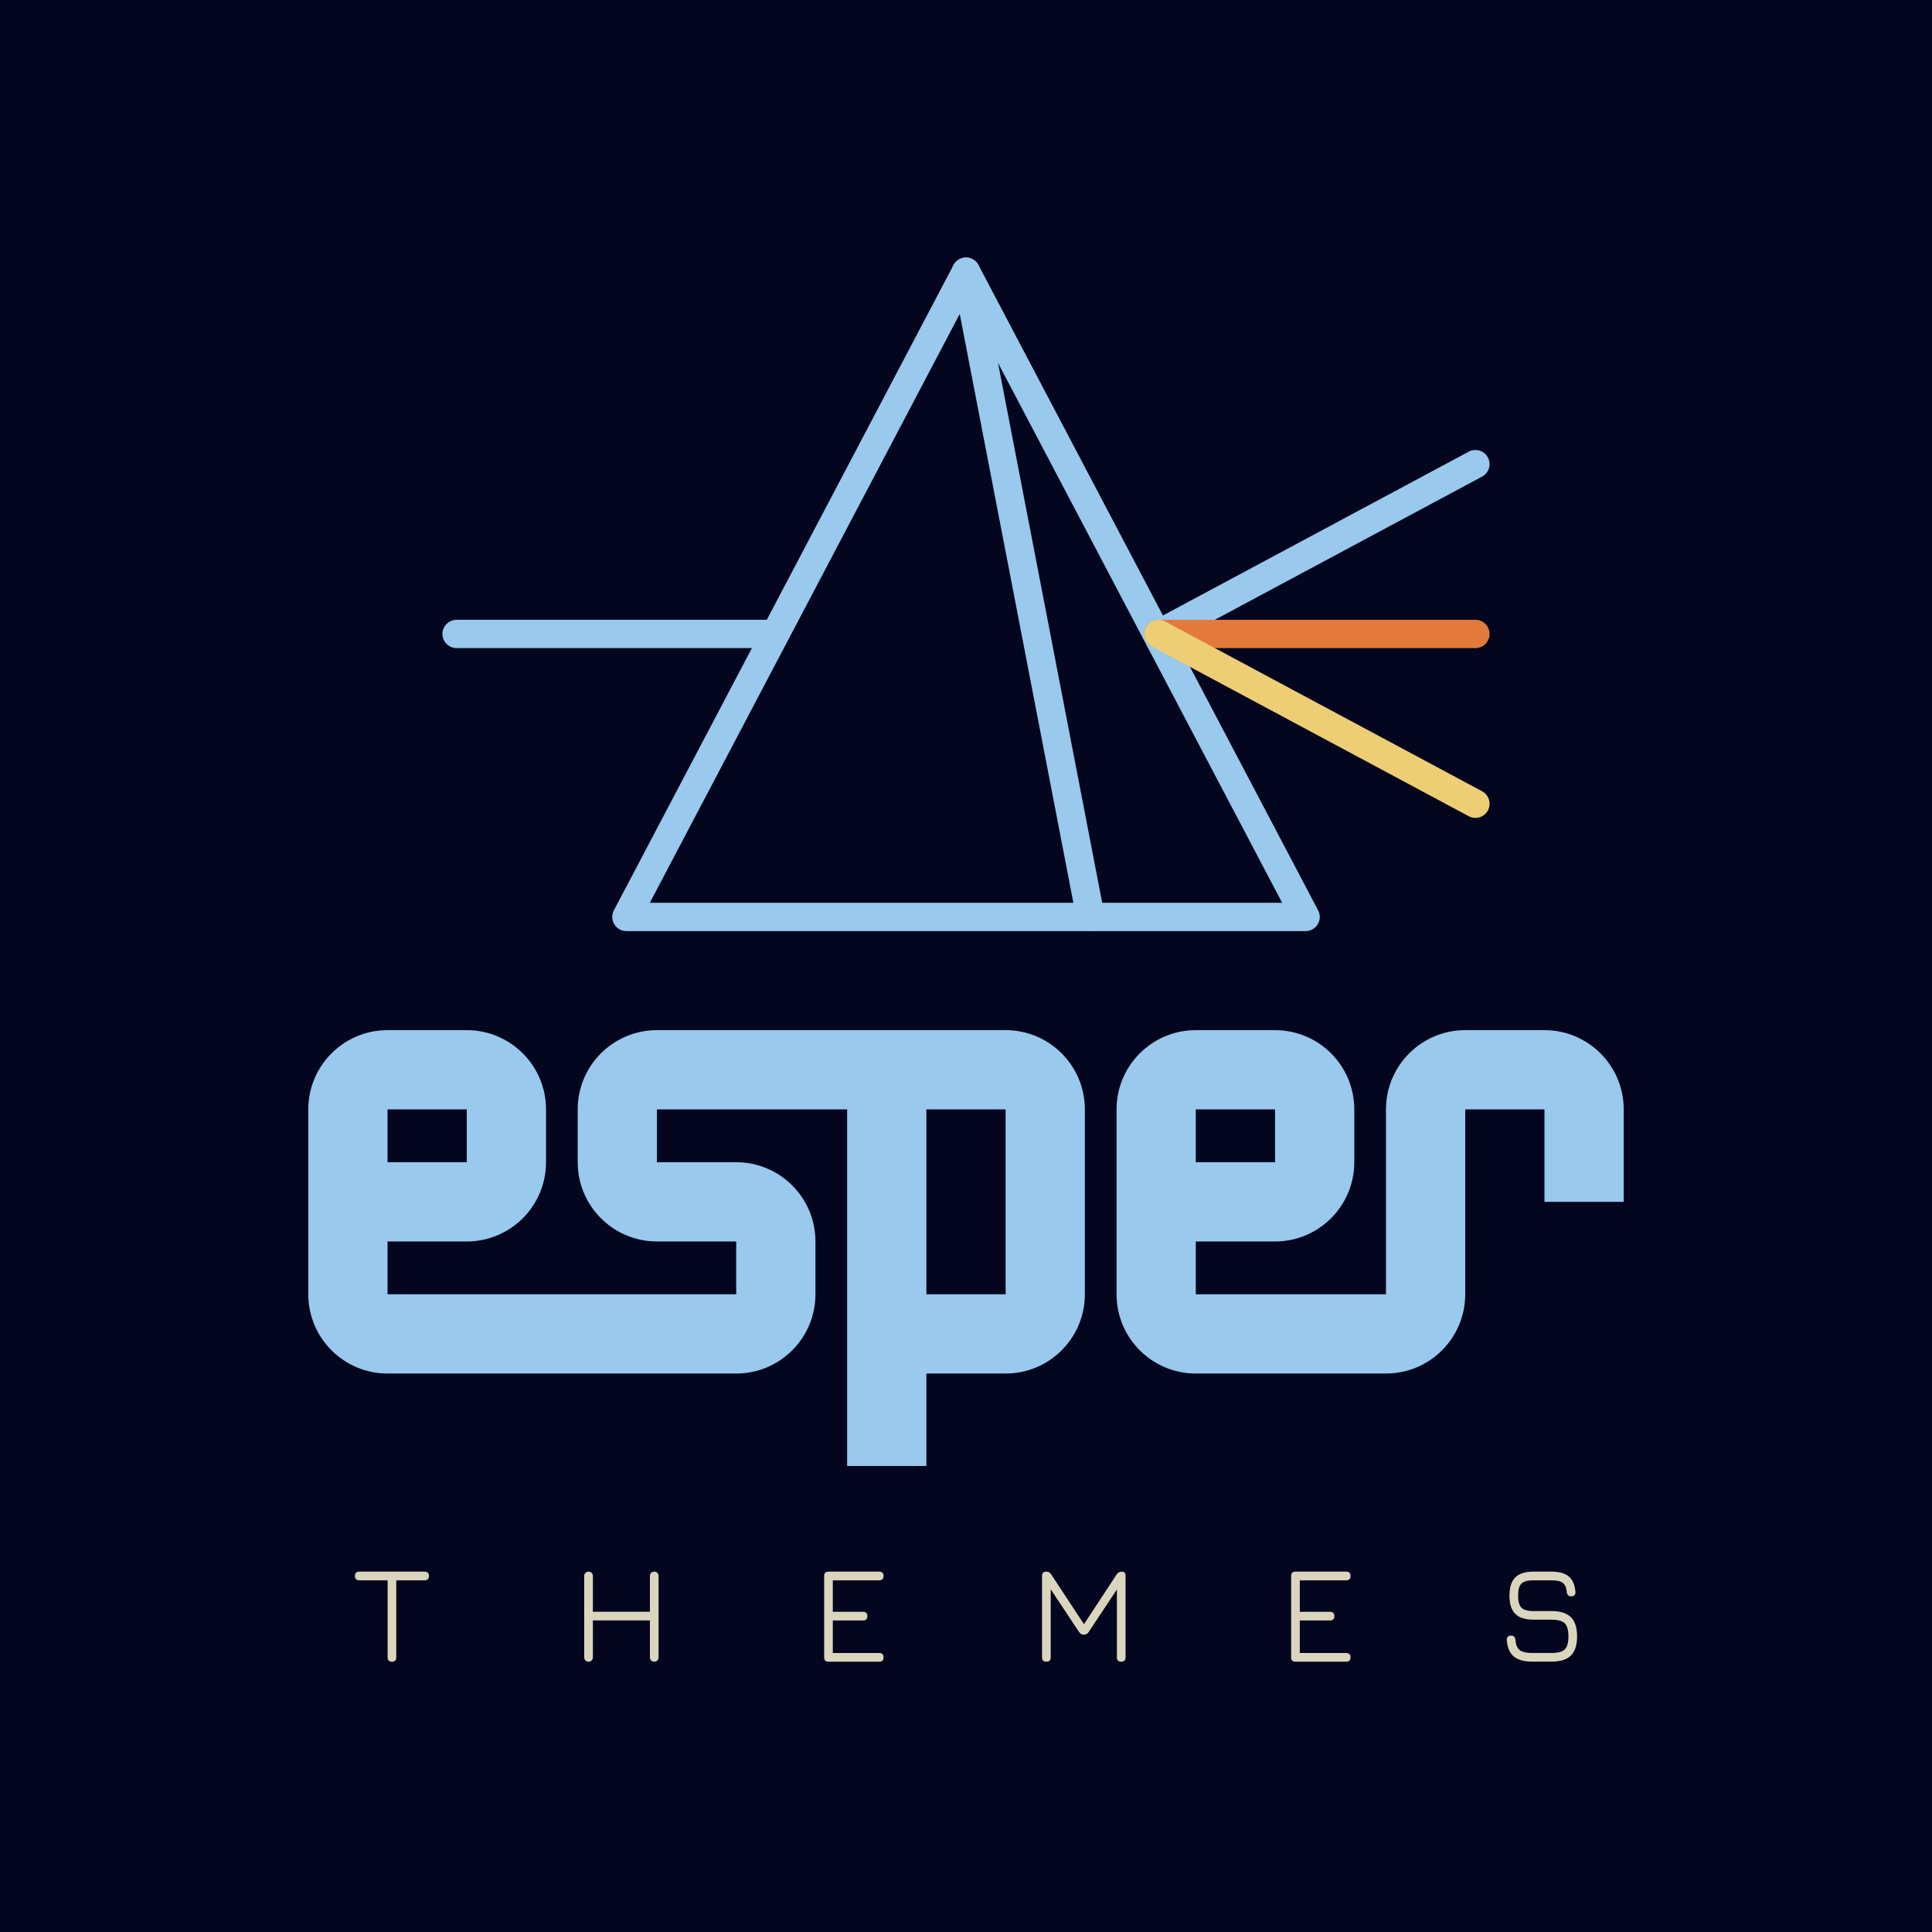
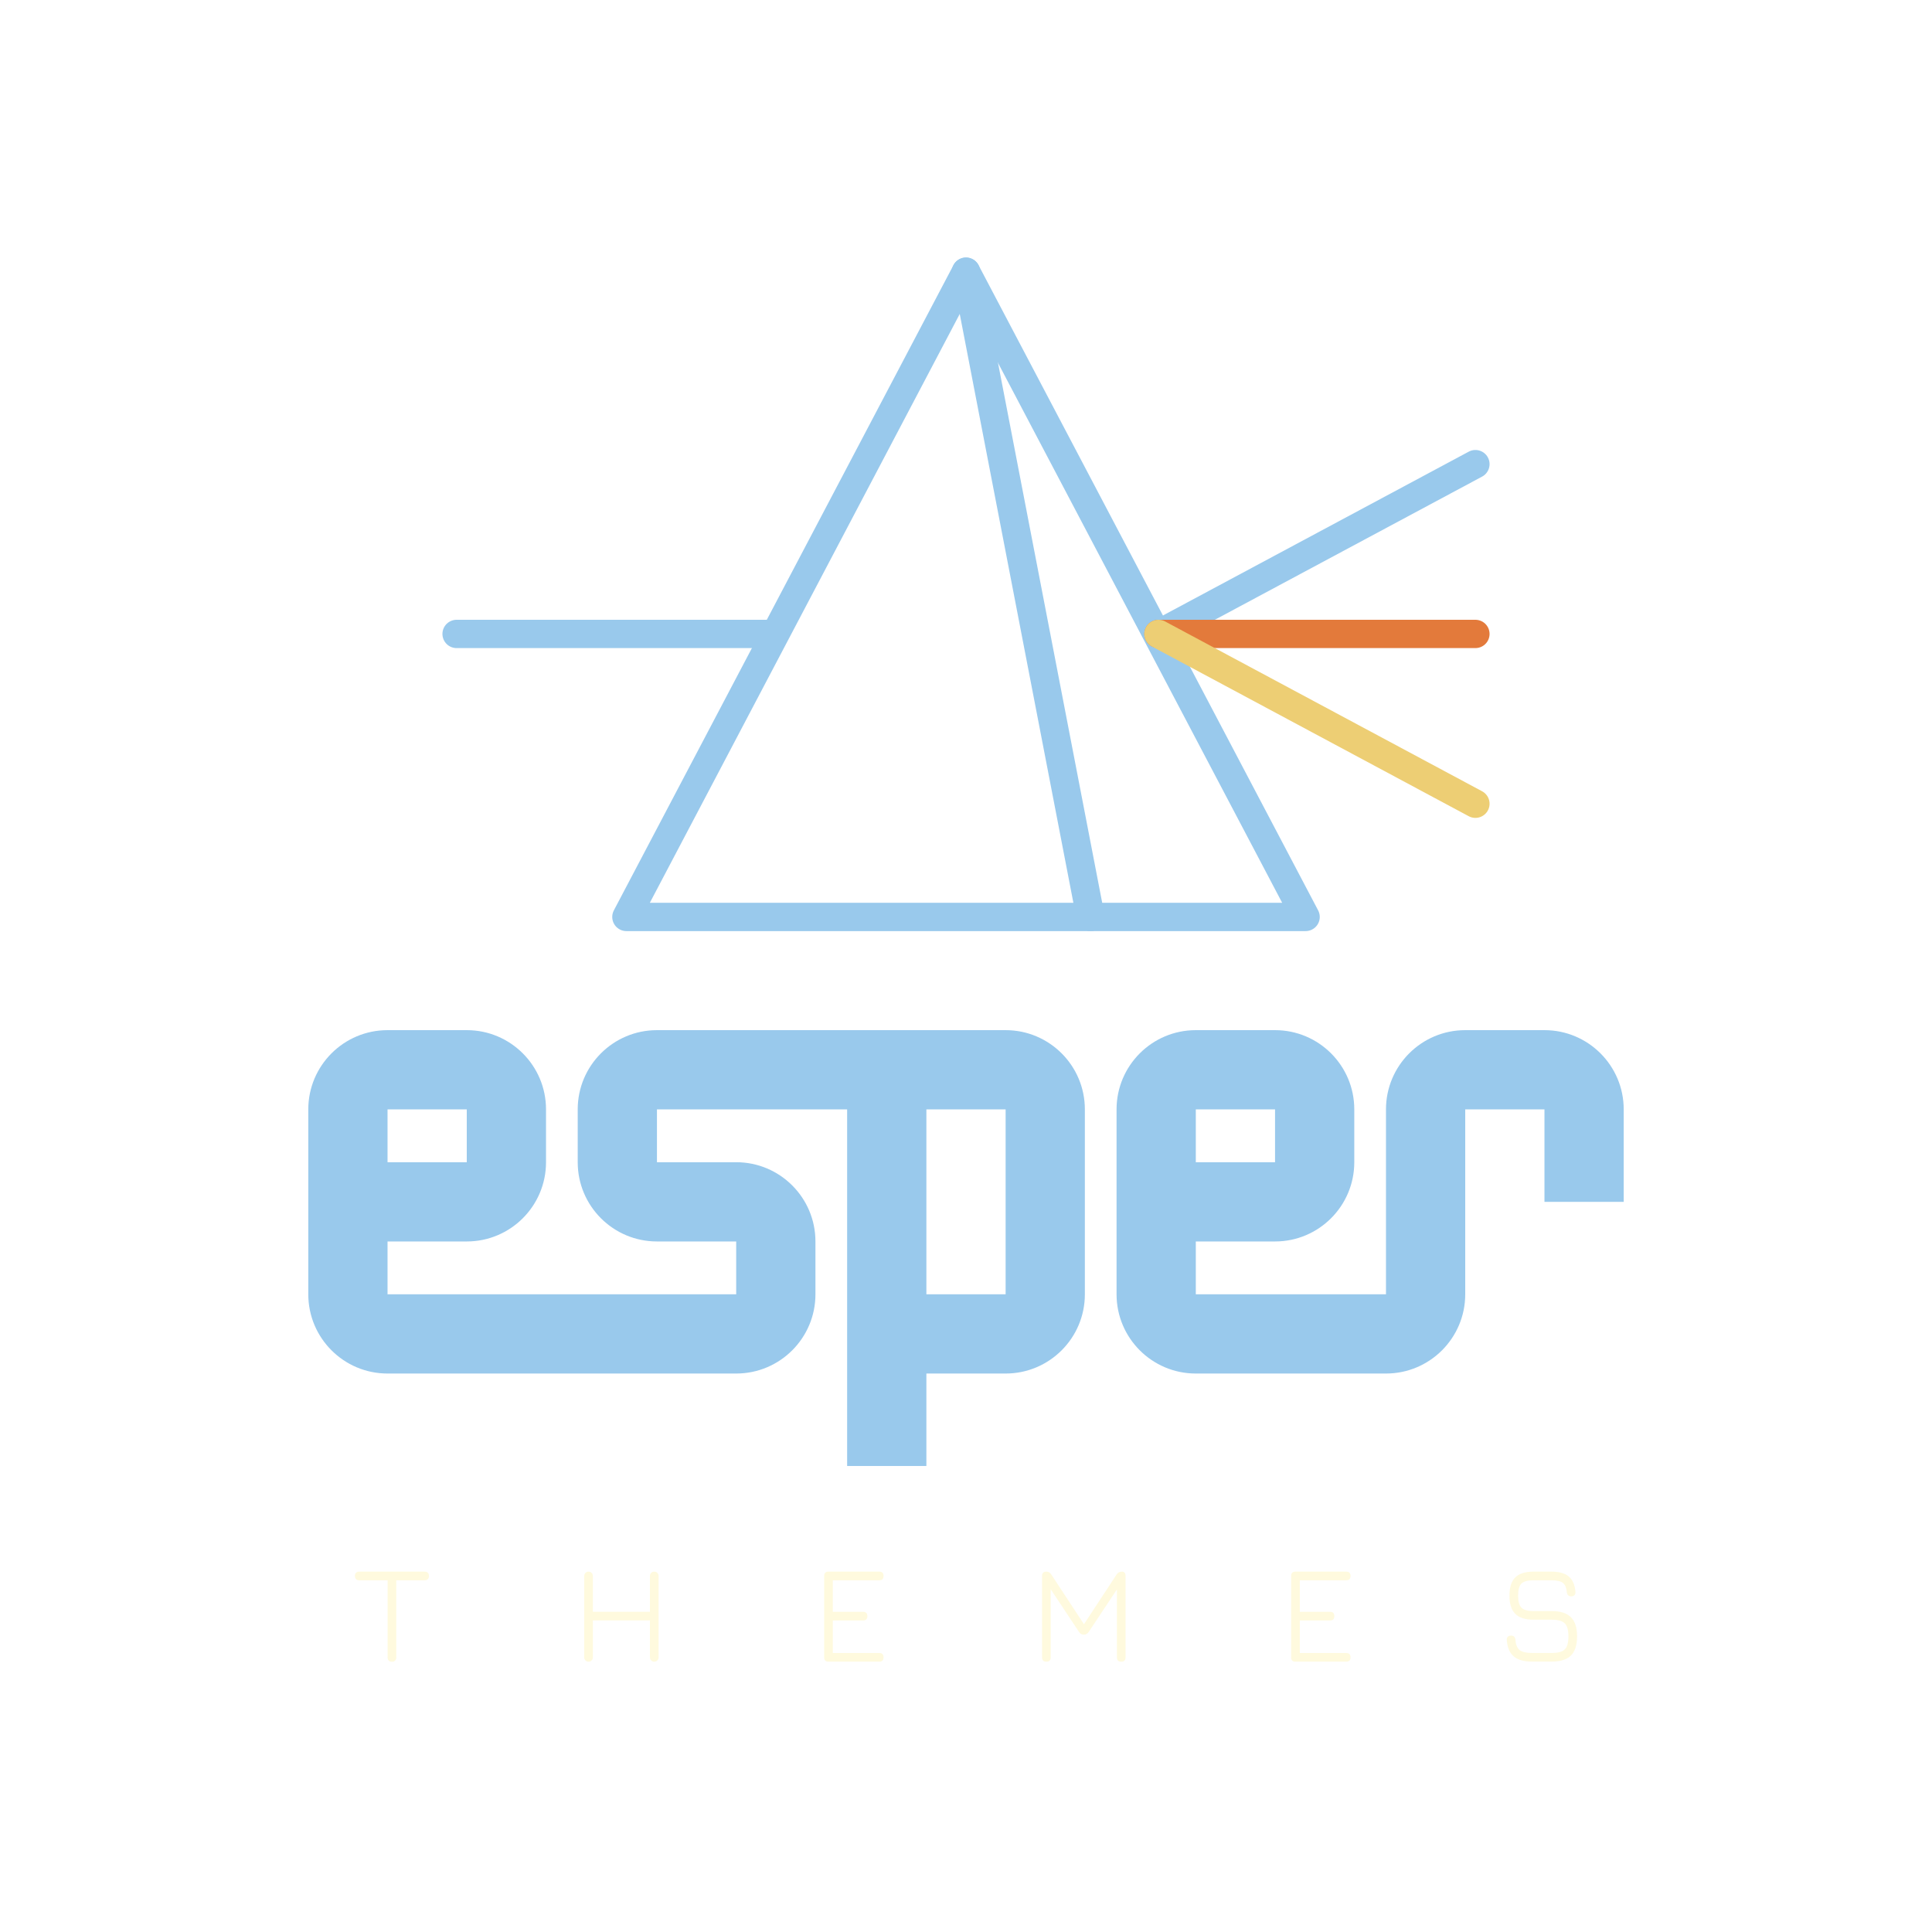
<svg xmlns="http://www.w3.org/2000/svg" viewBox="0 0 1024 1024" role="img" aria-label="Esper Themes">
-   <rect width="1024" height="1024" fill="#040620" />
  <g transform="translate(212 36) scale(3)" fill="none" stroke="#99C9EC" stroke-width="5" stroke-linejoin="round" stroke-linecap="round">
    <polygon points="100,36 40,150 160,150" />
    <line x1="100" y1="36" x2="122" y2="150" />
    <line x1="10" y1="100" x2="66" y2="100" />
    <line x1="134" y1="100" x2="190" y2="70" stroke="#99C9EC" />
    <line x1="134" y1="100" x2="190" y2="100" stroke="#E37A3B" />
    <line x1="134" y1="100" x2="190" y2="130" stroke="#EDCE74" />
  </g>
  <g transform="translate(30.4 567) scale(1.4)">
    <g fill="#99C9EC">
      <path d="M110.0,65.0 L155.0,65.0 A30,30 0 0 0 185.0,35.0 L185.0,15.0 A30,30 0 0 0 155.0,-15.0 L125.0,-15.0 A30,30 0 0 0 95.0,15.0 L95.0,85.0 A30,30 0 0 0 125.0,115.0 L257.0,115.0 A30,30 0 0 0 287.0,85.0 L287.0,65.0 A30,30 0 0 0 257.0,35.0 L227.0,35.0 L227.0,15.0 L359.0,15.0 L359.0,85.0 L314.0,85.0 L314.0,115.0 L359.0,115.0 A30,30 0 0 0 389.0,85.0 L389.0,15.0 A30,30 0 0 0 359.0,-15.0 L227.0,-15.0 A30,30 0 0 0 197.0,15.0 L197.0,35.0 A30,30 0 0 0 227.0,65.0 L257.0,65.0 L257.0,85.0 L125.0,85.0 L125.0,15.0 L155.0,15.0 L155.0,35.0 L110.0,35.0 Z" />
      <rect x="299.0" y="0" width="30" height="150" />
      <path d="M416.0,65.0 L461.0,65.0 A30,30 0 0 0 491.0,35.0 L491.0,15.0 A30,30 0 0 0 461.0,-15.0 L431.0,-15.0 A30,30 0 0 0 401.0,15.0 L401.0,85.0 A30,30 0 0 0 431.0,115.0 L503.0,115.0 A30,30 0 0 0 533.0,85.0 L533.0,15.0 L563.0,15.0 L563.0,50.0 L593.0,50.0 L593.0,15.0 A30,30 0 0 0 563.0,-15.0 L533.0,-15.0 A30,30 0 0 0 503.0,15.0 L503.0,85.0 L431.0,85.0 L431.0,15.0 L461.0,15.0 L461.0,35.0 L416.0,35.0 Z" />
    </g>
    <path fill="#FFF9D8" fill-opacity="0.85" transform="translate(111.51 224.09)" d="M15.16 0.03L15.16 0.03Q14.38 0.03 13.95-0.40Q13.52-0.83 13.52-1.61L13.52-1.61L13.52-30.81L2.78-30.81Q2.00-30.81 1.57-31.24Q1.14-31.67 1.14-32.45L1.14-32.45Q1.14-33.23 1.57-33.66Q2.00-34.09 2.78-34.09L2.78-34.09L27.53-34.09Q28.31-34.09 28.74-33.66Q29.17-33.23 29.17-32.45L29.17-32.45Q29.17-31.67 28.74-31.24Q28.31-30.81 27.53-30.81L27.53-30.81L16.80-30.81L16.80-1.61Q16.80-0.86 16.37-0.42Q15.94 0.03 15.16 0.03ZM89.59 0L89.59 0Q88.89 0 88.42-0.47Q87.95-0.94 87.95-1.64L87.95-1.64L87.95-32.45Q87.95-33.15 88.42-33.62Q88.89-34.09 89.59-34.09L89.59-34.09Q90.29-34.09 90.76-33.62Q91.23-33.15 91.23-32.45L91.23-32.45L91.23-18.90L112.83-18.90L112.83-32.45Q112.83-33.15 113.30-33.62Q113.77-34.09 114.47-34.09L114.47-34.09Q115.17-34.09 115.64-33.62Q116.11-33.15 116.11-32.45L116.11-32.45L116.11-1.64Q116.11-0.94 115.64-0.47Q115.17 0 114.47 0L114.47 0Q113.77 0 113.30-0.47Q112.83-0.94 112.83-1.64L112.83-1.64L112.83-15.63L91.23-15.63L91.23-1.64Q91.23-0.94 90.76-0.47Q90.29 0 89.59 0ZM199.64 0L180.43 0Q178.79 0 178.79-1.64L178.79-1.64L178.79-32.45Q178.79-34.09 180.43-34.09L180.43-34.09L199.64-34.09Q201.28-34.09 201.28-32.45L201.28-32.45Q201.28-30.81 199.64-30.81L199.64-30.81L182.07-30.81L182.07-18.88L193.51-18.88Q195.15-18.88 195.15-17.24L195.15-17.24Q195.15-15.60 193.51-15.60L193.51-15.60L182.07-15.60L182.07-3.28L199.64-3.28Q201.28-3.28 201.28-1.64L201.28-1.64Q201.28 0 199.64 0L199.64 0ZM262.92 0L262.92 0Q261.28 0 261.28-1.64L261.28-1.64L261.28-32.45Q261.28-34.09 262.92-34.09L262.92-34.09Q264.07-34.09 264.77-33.02L264.77-33.02L277.48-13.68L276.75-13.57L289.52-33.02Q290.20-34.09 291.50-34.09L291.50-34.09Q292.90-34.09 292.90-32.45L292.90-32.45L292.90-1.64Q292.90 0 291.26 0L291.26 0Q289.62 0 289.62-1.64L289.62-1.64L289.62-29.17L290.61-28.83L278.96-11.28Q278.26-10.22 276.99-10.22L276.99-10.22Q275.97-10.22 275.27-11.28L275.27-11.28L263.62-28.83L264.56-28.52L264.56-1.64Q264.56 0 262.92 0ZM376.43 0L357.22 0Q355.58 0 355.58-1.64L355.58-1.64L355.58-32.45Q355.58-34.09 357.22-34.09L357.22-34.09L376.43-34.09Q378.07-34.09 378.07-32.45L378.07-32.45Q378.07-30.81 376.43-30.81L376.43-30.81L358.86-30.81L358.86-18.88L370.30-18.88Q371.94-18.88 371.94-17.24L371.94-17.24Q371.94-15.60 370.30-15.60L370.30-15.60L358.86-15.60L358.86-3.28L376.43-3.28Q378.07-3.28 378.07-1.64L378.07-1.64Q378.07 0 376.43 0L376.43 0ZM454.25-0.03L446.76-0.03Q442.18-0.03 439.85-2.00Q437.53-3.98 437.22-8.19L437.22-8.19Q437.16-9.00 437.61-9.44Q438.05-9.88 438.83-9.88L438.83-9.88Q439.61-9.88 440.01-9.46Q440.41-9.05 440.52-8.27L440.52-8.27Q440.70-5.49 442.10-4.39Q443.51-3.30 446.76-3.30L446.76-3.30L454.25-3.30Q457.83-3.30 459.20-4.67Q460.56-6.03 460.56-9.57L460.56-9.57Q460.56-13.16 459.17-14.52Q457.78-15.89 454.25-15.89L454.25-15.89L447.36-15.89Q442.65-15.89 440.44-18.11Q438.23-20.33 438.23-25.01L438.23-25.01Q438.23-29.69 440.43-31.89Q442.62-34.09 447.30-34.09L447.30-34.09L454.22-34.09Q458.51-34.09 460.71-32.23Q462.90-30.37 463.22-26.42L463.22-26.42Q463.29-25.64 462.85-25.18Q462.41-24.73 461.60-24.73L461.60-24.73Q460.85-24.73 460.43-25.16Q460.02-25.58 459.94-26.34L459.94-26.34Q459.73-28.86 458.43-29.84Q457.13-30.81 454.22-30.81L454.22-30.81L447.30-30.81Q443.98-30.81 442.74-29.55Q441.51-28.29 441.51-25.01L441.51-25.01Q441.51-21.74 442.77-20.45Q444.03-19.16 447.36-19.16L447.36-19.16L454.25-19.16Q459.16-19.16 461.50-16.84Q463.84-14.51 463.84-9.57L463.84-9.57Q463.84-4.65 461.51-2.34Q459.19-0.03 454.25-0.03L454.25-0.03Z" />
  </g>
</svg>
